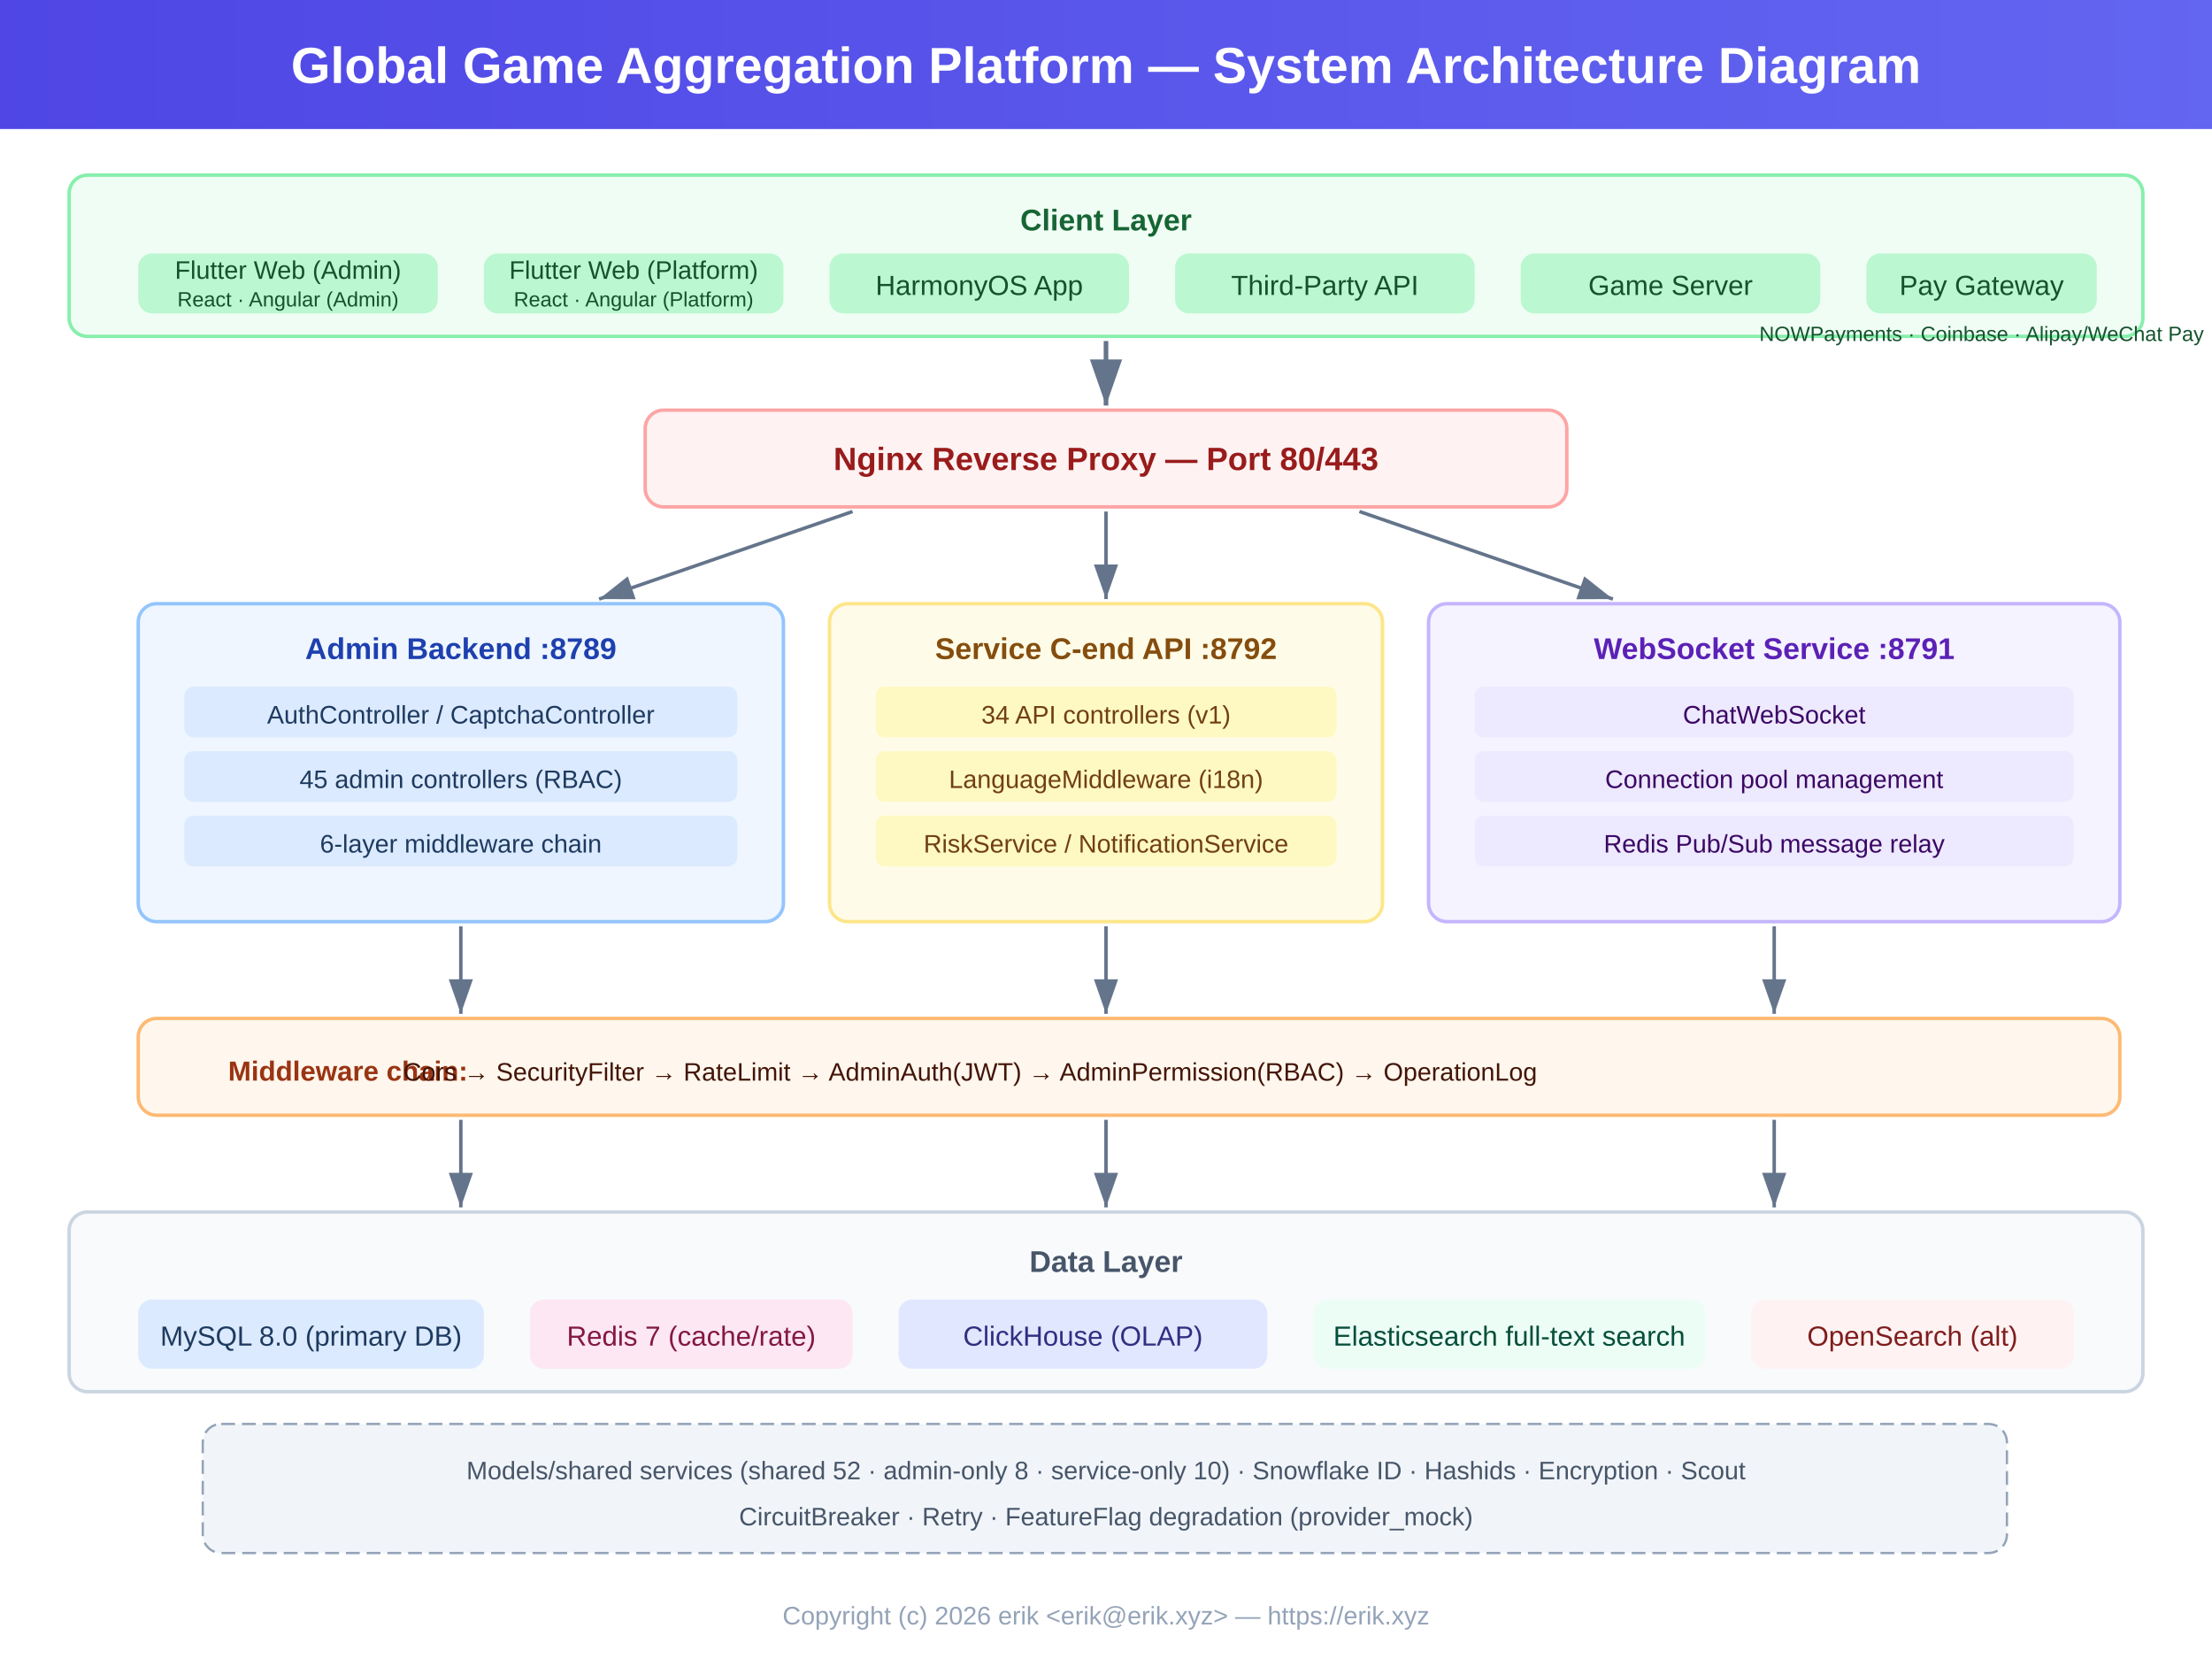
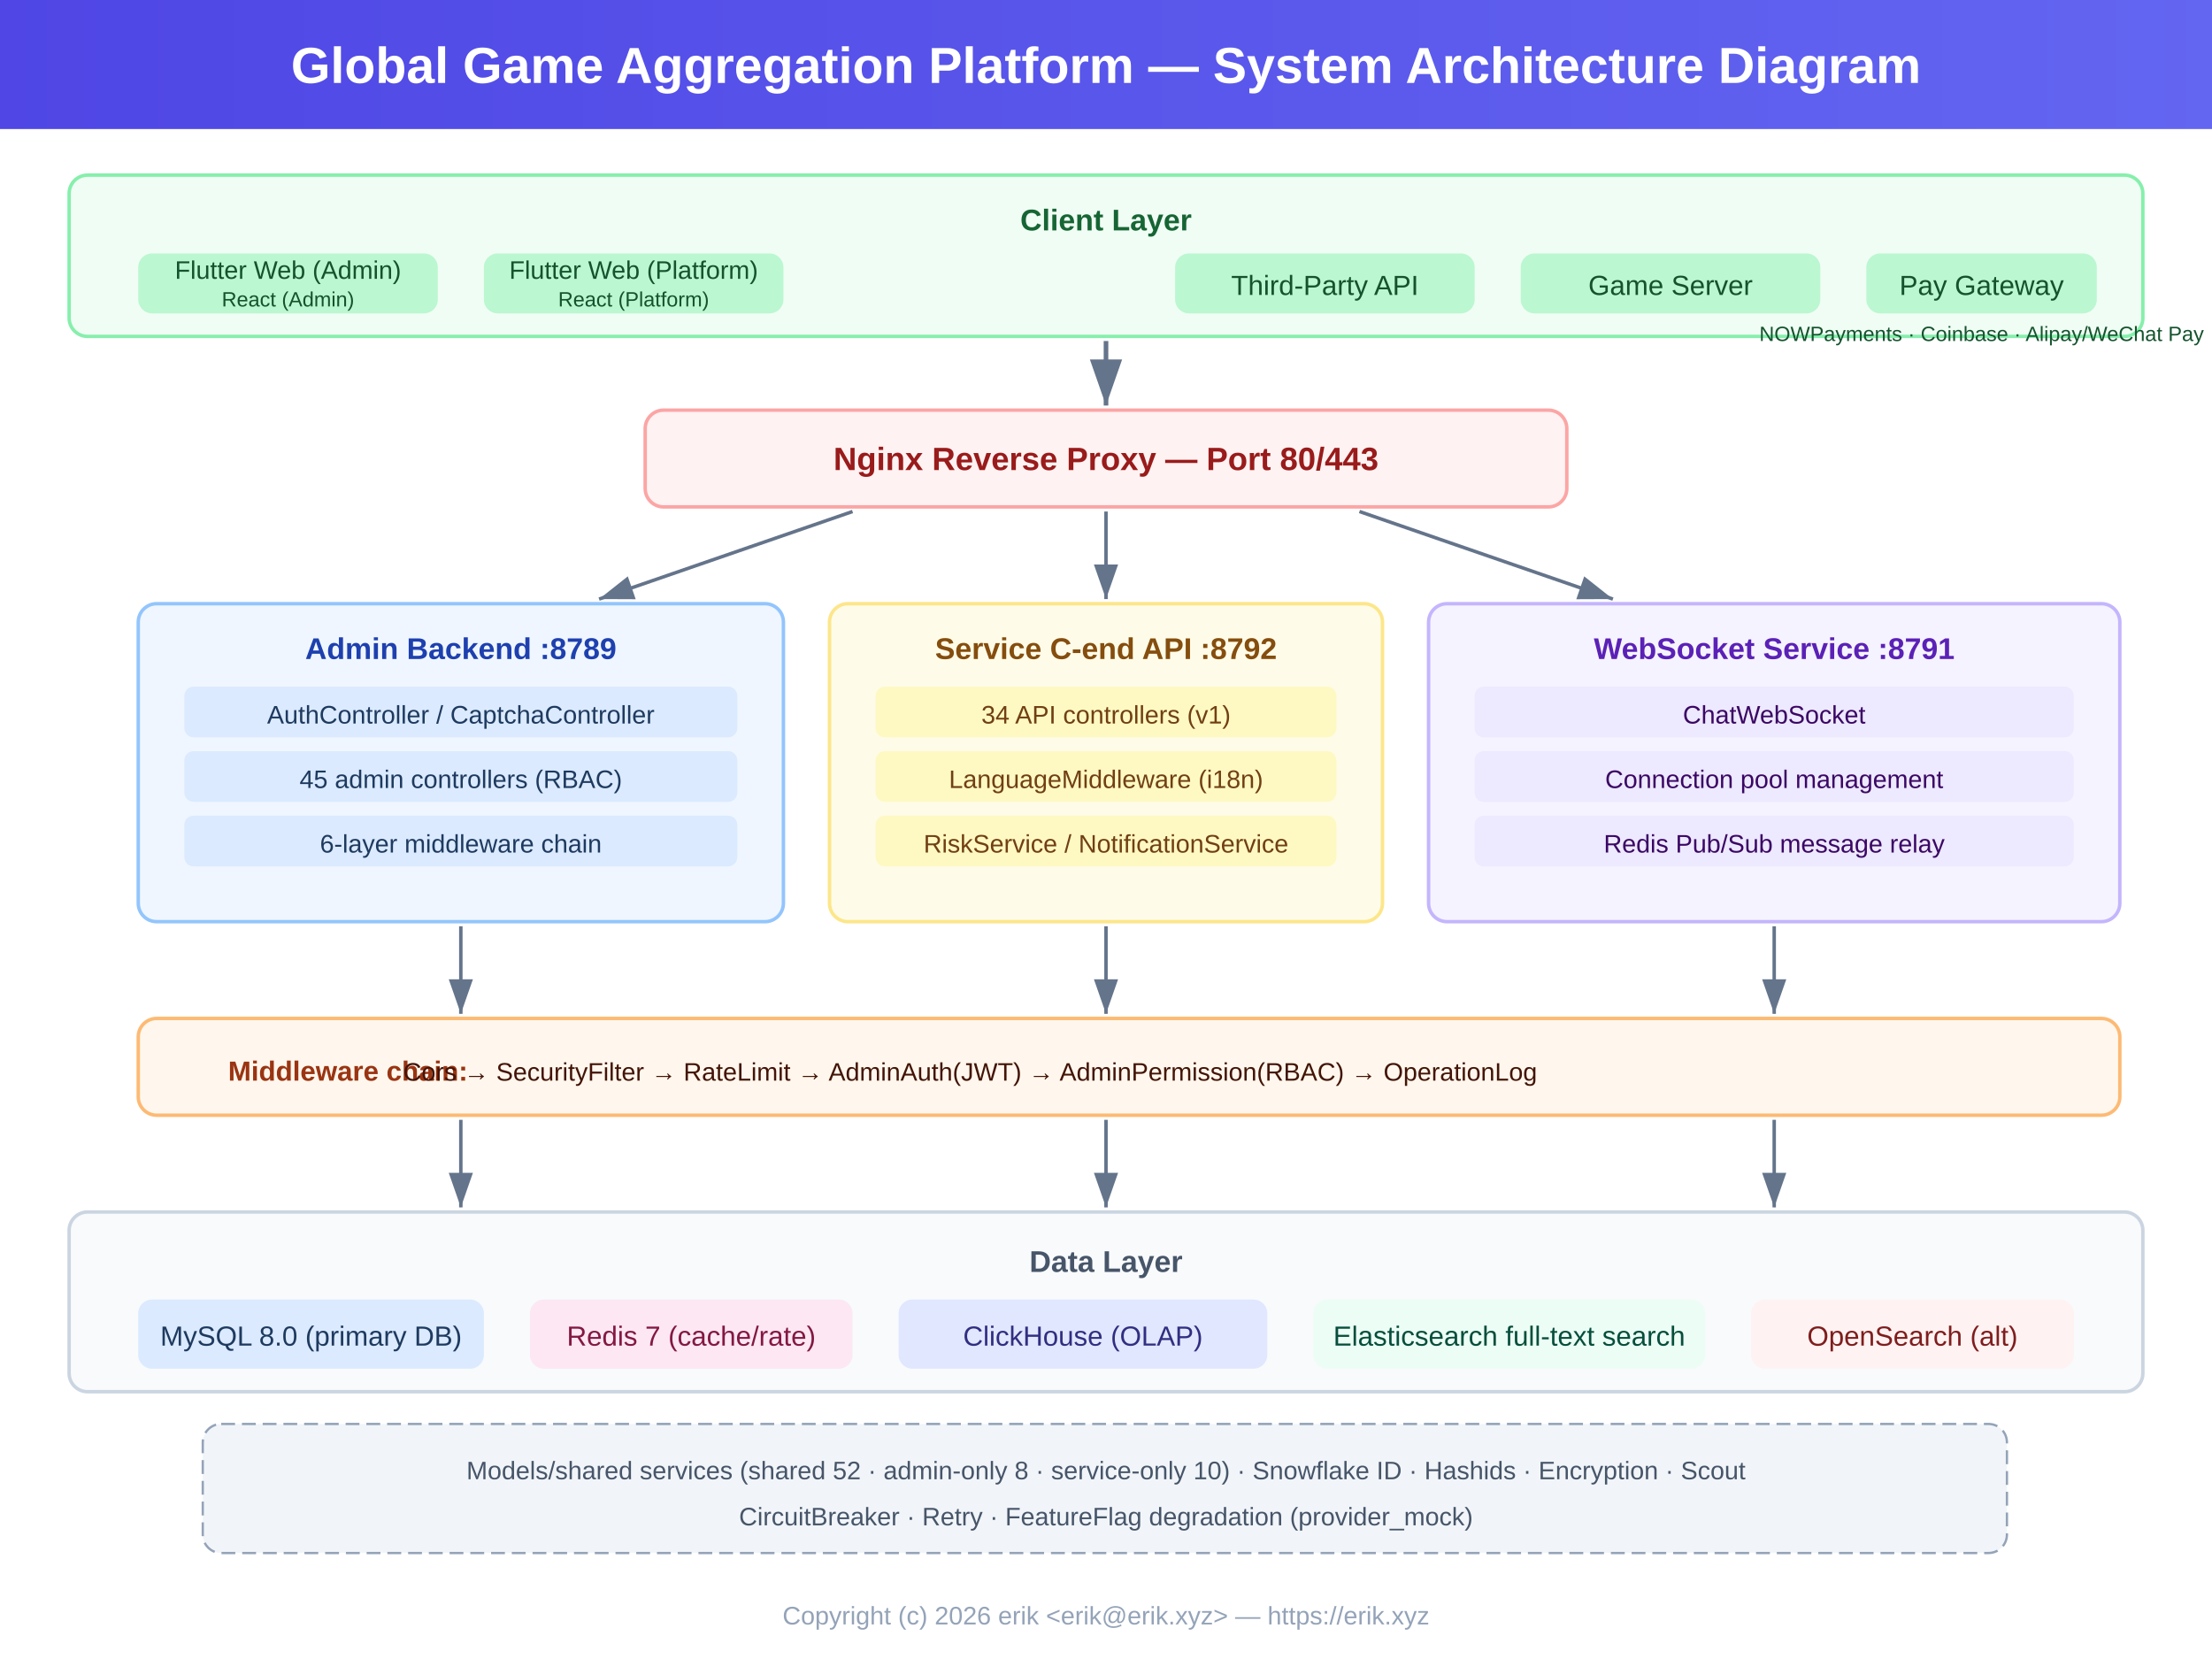
<svg xmlns="http://www.w3.org/2000/svg" viewBox="0 0 960 720" font-family="Arial, 'Noto Sans SC', 'Noto Sans', sans-serif">
  <defs>
    <marker id="arrow" markerWidth="10" markerHeight="7" refX="10" refY="3.5" orient="auto">
      <polygon points="0 0, 10 3.5, 0 7" fill="#64748b" />
    </marker>
    <linearGradient id="hdr" x1="0" y1="0" x2="1" y2="0">
      <stop offset="0%" stop-color="#4f46e5" />
      <stop offset="100%" stop-color="#6366f1" />
    </linearGradient>
  </defs>
  <rect width="960" height="720" fill="#ffffff" />
  <rect x="0" y="0" width="960" height="56" fill="url(#hdr)" />
  <text x="480" y="36" text-anchor="middle" fill="#fff" font-size="22" font-weight="bold">Global Game Aggregation Platform — System Architecture Diagram</text>
  <rect x="30" y="76" width="900" height="70" rx="8" fill="#f0fdf4" stroke="#86efac" stroke-width="1.5" />
  <text x="480" y="100" text-anchor="middle" fill="#166534" font-size="13" font-weight="bold">Client Layer</text>
  <rect x="60" y="110" width="130" height="26" rx="6" fill="#bbf7d0" />
  <text x="125" y="121" text-anchor="middle" fill="#14532d" font-size="11">Flutter Web (Admin)</text>
-   <text x="125" y="133" text-anchor="middle" fill="#14532d" font-size="9">React · Angular (Admin)</text>
+   <text x="125" y="133" text-anchor="middle" fill="#14532d" font-size="9">React (Admin)</text>
  <rect x="210" y="110" width="130" height="26" rx="6" fill="#bbf7d0" />
  <text x="275" y="121" text-anchor="middle" fill="#14532d" font-size="11">Flutter Web (Platform)</text>
-   <text x="275" y="133" text-anchor="middle" fill="#14532d" font-size="9">React · Angular (Platform)</text>
-   <rect x="360" y="110" width="130" height="26" rx="6" fill="#bbf7d0" />
-   <text x="425" y="128" text-anchor="middle" fill="#14532d" font-size="12">HarmonyOS App</text>
+   <text x="275" y="133" text-anchor="middle" fill="#14532d" font-size="9">React (Platform)</text>
  <rect x="510" y="110" width="130" height="26" rx="6" fill="#bbf7d0" />
  <text x="575" y="128" text-anchor="middle" fill="#14532d" font-size="12">Third-Party API</text>
  <rect x="660" y="110" width="130" height="26" rx="6" fill="#bbf7d0" />
  <text x="725" y="128" text-anchor="middle" fill="#14532d" font-size="12">Game Server</text>
  <rect x="810" y="110" width="100" height="26" rx="6" fill="#bbf7d0" />
  <text x="860" y="128" text-anchor="middle" fill="#14532d" font-size="12">Pay Gateway</text>
  <text x="860" y="148" text-anchor="middle" fill="#14532d" font-size="9">NOWPayments · Coinbase · Alipay/WeChat Pay</text>
  <line x1="480" y1="148" x2="480" y2="176" stroke="#64748b" stroke-width="2" marker-end="url(#arrow)" />
  <rect x="280" y="178" width="400" height="42" rx="8" fill="#fef2f2" stroke="#fca5a5" stroke-width="1.5" />
  <text x="480" y="204" text-anchor="middle" fill="#991b1b" font-size="14" font-weight="bold">Nginx Reverse Proxy — Port 80/443</text>
  <line x1="370" y1="222" x2="260" y2="260" stroke="#64748b" stroke-width="1.5" marker-end="url(#arrow)" />
  <line x1="480" y1="222" x2="480" y2="260" stroke="#64748b" stroke-width="1.5" marker-end="url(#arrow)" />
  <line x1="590" y1="222" x2="700" y2="260" stroke="#64748b" stroke-width="1.5" marker-end="url(#arrow)" />
  <rect x="60" y="262" width="280" height="138" rx="8" fill="#eff6ff" stroke="#93c5fd" stroke-width="1.5" />
  <text x="200" y="286" text-anchor="middle" fill="#1e40af" font-size="13" font-weight="bold">Admin Backend :8789</text>
  <rect x="80" y="298" width="240" height="22" rx="4" fill="#dbeafe" />
  <text x="200" y="314" text-anchor="middle" fill="#1e3a5f" font-size="11">AuthController / CaptchaController</text>
  <rect x="80" y="326" width="240" height="22" rx="4" fill="#dbeafe" />
  <text x="200" y="342" text-anchor="middle" fill="#1e3a5f" font-size="11">45 admin controllers (RBAC)</text>
  <rect x="80" y="354" width="240" height="22" rx="4" fill="#dbeafe" />
  <text x="200" y="370" text-anchor="middle" fill="#1e3a5f" font-size="11">6-layer middleware chain</text>
  <rect x="360" y="262" width="240" height="138" rx="8" fill="#fefce8" stroke="#fde68a" stroke-width="1.5" />
  <text x="480" y="286" text-anchor="middle" fill="#854d0e" font-size="13" font-weight="bold">Service C-end API :8792</text>
  <rect x="380" y="298" width="200" height="22" rx="4" fill="#fef9c3" />
  <text x="480" y="314" text-anchor="middle" fill="#713f12" font-size="11">34 API controllers (v1)</text>
  <rect x="380" y="326" width="200" height="22" rx="4" fill="#fef9c3" />
  <text x="480" y="342" text-anchor="middle" fill="#713f12" font-size="11">LanguageMiddleware (i18n)</text>
  <rect x="380" y="354" width="200" height="22" rx="4" fill="#fef9c3" />
  <text x="480" y="370" text-anchor="middle" fill="#713f12" font-size="11">RiskService / NotificationService</text>
  <rect x="620" y="262" width="300" height="138" rx="8" fill="#f5f3ff" stroke="#c4b5fd" stroke-width="1.5" />
  <text x="770" y="286" text-anchor="middle" fill="#5b21b6" font-size="13" font-weight="bold">WebSocket Service :8791</text>
  <rect x="640" y="298" width="260" height="22" rx="4" fill="#ede9fe" />
  <text x="770" y="314" text-anchor="middle" fill="#3b0764" font-size="11">ChatWebSocket</text>
  <rect x="640" y="326" width="260" height="22" rx="4" fill="#ede9fe" />
  <text x="770" y="342" text-anchor="middle" fill="#3b0764" font-size="11">Connection pool management</text>
  <rect x="640" y="354" width="260" height="22" rx="4" fill="#ede9fe" />
  <text x="770" y="370" text-anchor="middle" fill="#3b0764" font-size="11">Redis Pub/Sub message relay</text>
  <line x1="200" y1="402" x2="200" y2="440" stroke="#64748b" stroke-width="1.5" marker-end="url(#arrow)" />
  <line x1="480" y1="402" x2="480" y2="440" stroke="#64748b" stroke-width="1.5" marker-end="url(#arrow)" />
  <line x1="770" y1="402" x2="770" y2="440" stroke="#64748b" stroke-width="1.5" marker-end="url(#arrow)" />
  <rect x="60" y="442" width="860" height="42" rx="8" fill="#fff7ed" stroke="#fdba74" stroke-width="1.5" />
  <text x="99" y="469" fill="#9a3412" font-size="12" font-weight="bold">Middleware chain:</text>
  <text x="175" y="469" fill="#431407" font-size="11">Cors → SecurityFilter → RateLimit → AdminAuth(JWT) → AdminPermission(RBAC) → OperationLog</text>
  <line x1="200" y1="486" x2="200" y2="524" stroke="#64748b" stroke-width="1.5" marker-end="url(#arrow)" />
  <line x1="480" y1="486" x2="480" y2="524" stroke="#64748b" stroke-width="1.5" marker-end="url(#arrow)" />
  <line x1="770" y1="486" x2="770" y2="524" stroke="#64748b" stroke-width="1.5" marker-end="url(#arrow)" />
  <rect x="30" y="526" width="900" height="78" rx="8" fill="#f8fafc" stroke="#cbd5e1" stroke-width="1.5" />
  <text x="480" y="552" text-anchor="middle" fill="#475569" font-size="13" font-weight="bold">Data Layer</text>
  <rect x="60" y="564" width="150" height="30" rx="6" fill="#dbeafe" />
  <text x="135" y="584" text-anchor="middle" fill="#1e3a5f" font-size="12">MySQL 8.0 (primary DB)</text>
  <rect x="230" y="564" width="140" height="30" rx="6" fill="#fce7f3" />
  <text x="300" y="584" text-anchor="middle" fill="#831843" font-size="12">Redis 7 (cache/rate)</text>
  <rect x="390" y="564" width="160" height="30" rx="6" fill="#e0e7ff" />
  <text x="470" y="584" text-anchor="middle" fill="#312e81" font-size="12">ClickHouse (OLAP)</text>
  <rect x="570" y="564" width="170" height="30" rx="6" fill="#ecfdf5" />
  <text x="655" y="584" text-anchor="middle" fill="#064e3b" font-size="12">Elasticsearch full-text search</text>
  <rect x="760" y="564" width="140" height="30" rx="6" fill="#fef2f2" />
  <text x="830" y="584" text-anchor="middle" fill="#7f1d1d" font-size="12">OpenSearch (alt)</text>
  <rect x="88" y="618" width="783" height="56" rx="8" fill="#f1f5f9" stroke="#94a3b8" stroke-width="1" stroke-dasharray="6,3" />
  <text x="480" y="642" text-anchor="middle" fill="#475569" font-size="11">Models/shared services (shared 52 · admin-only 8 · service-only 10) · Snowflake ID · Hashids · Encryption · Scout</text>
  <text x="480" y="662" text-anchor="middle" fill="#475569" font-size="11">CircuitBreaker · Retry · FeatureFlag degradation (provider_mock)</text>
  <text x="480" y="705" text-anchor="middle" fill="#94a3b8" font-size="11">Copyright (c) 2026 erik &lt;erik@erik.xyz&gt; — https://erik.xyz</text>
</svg>
